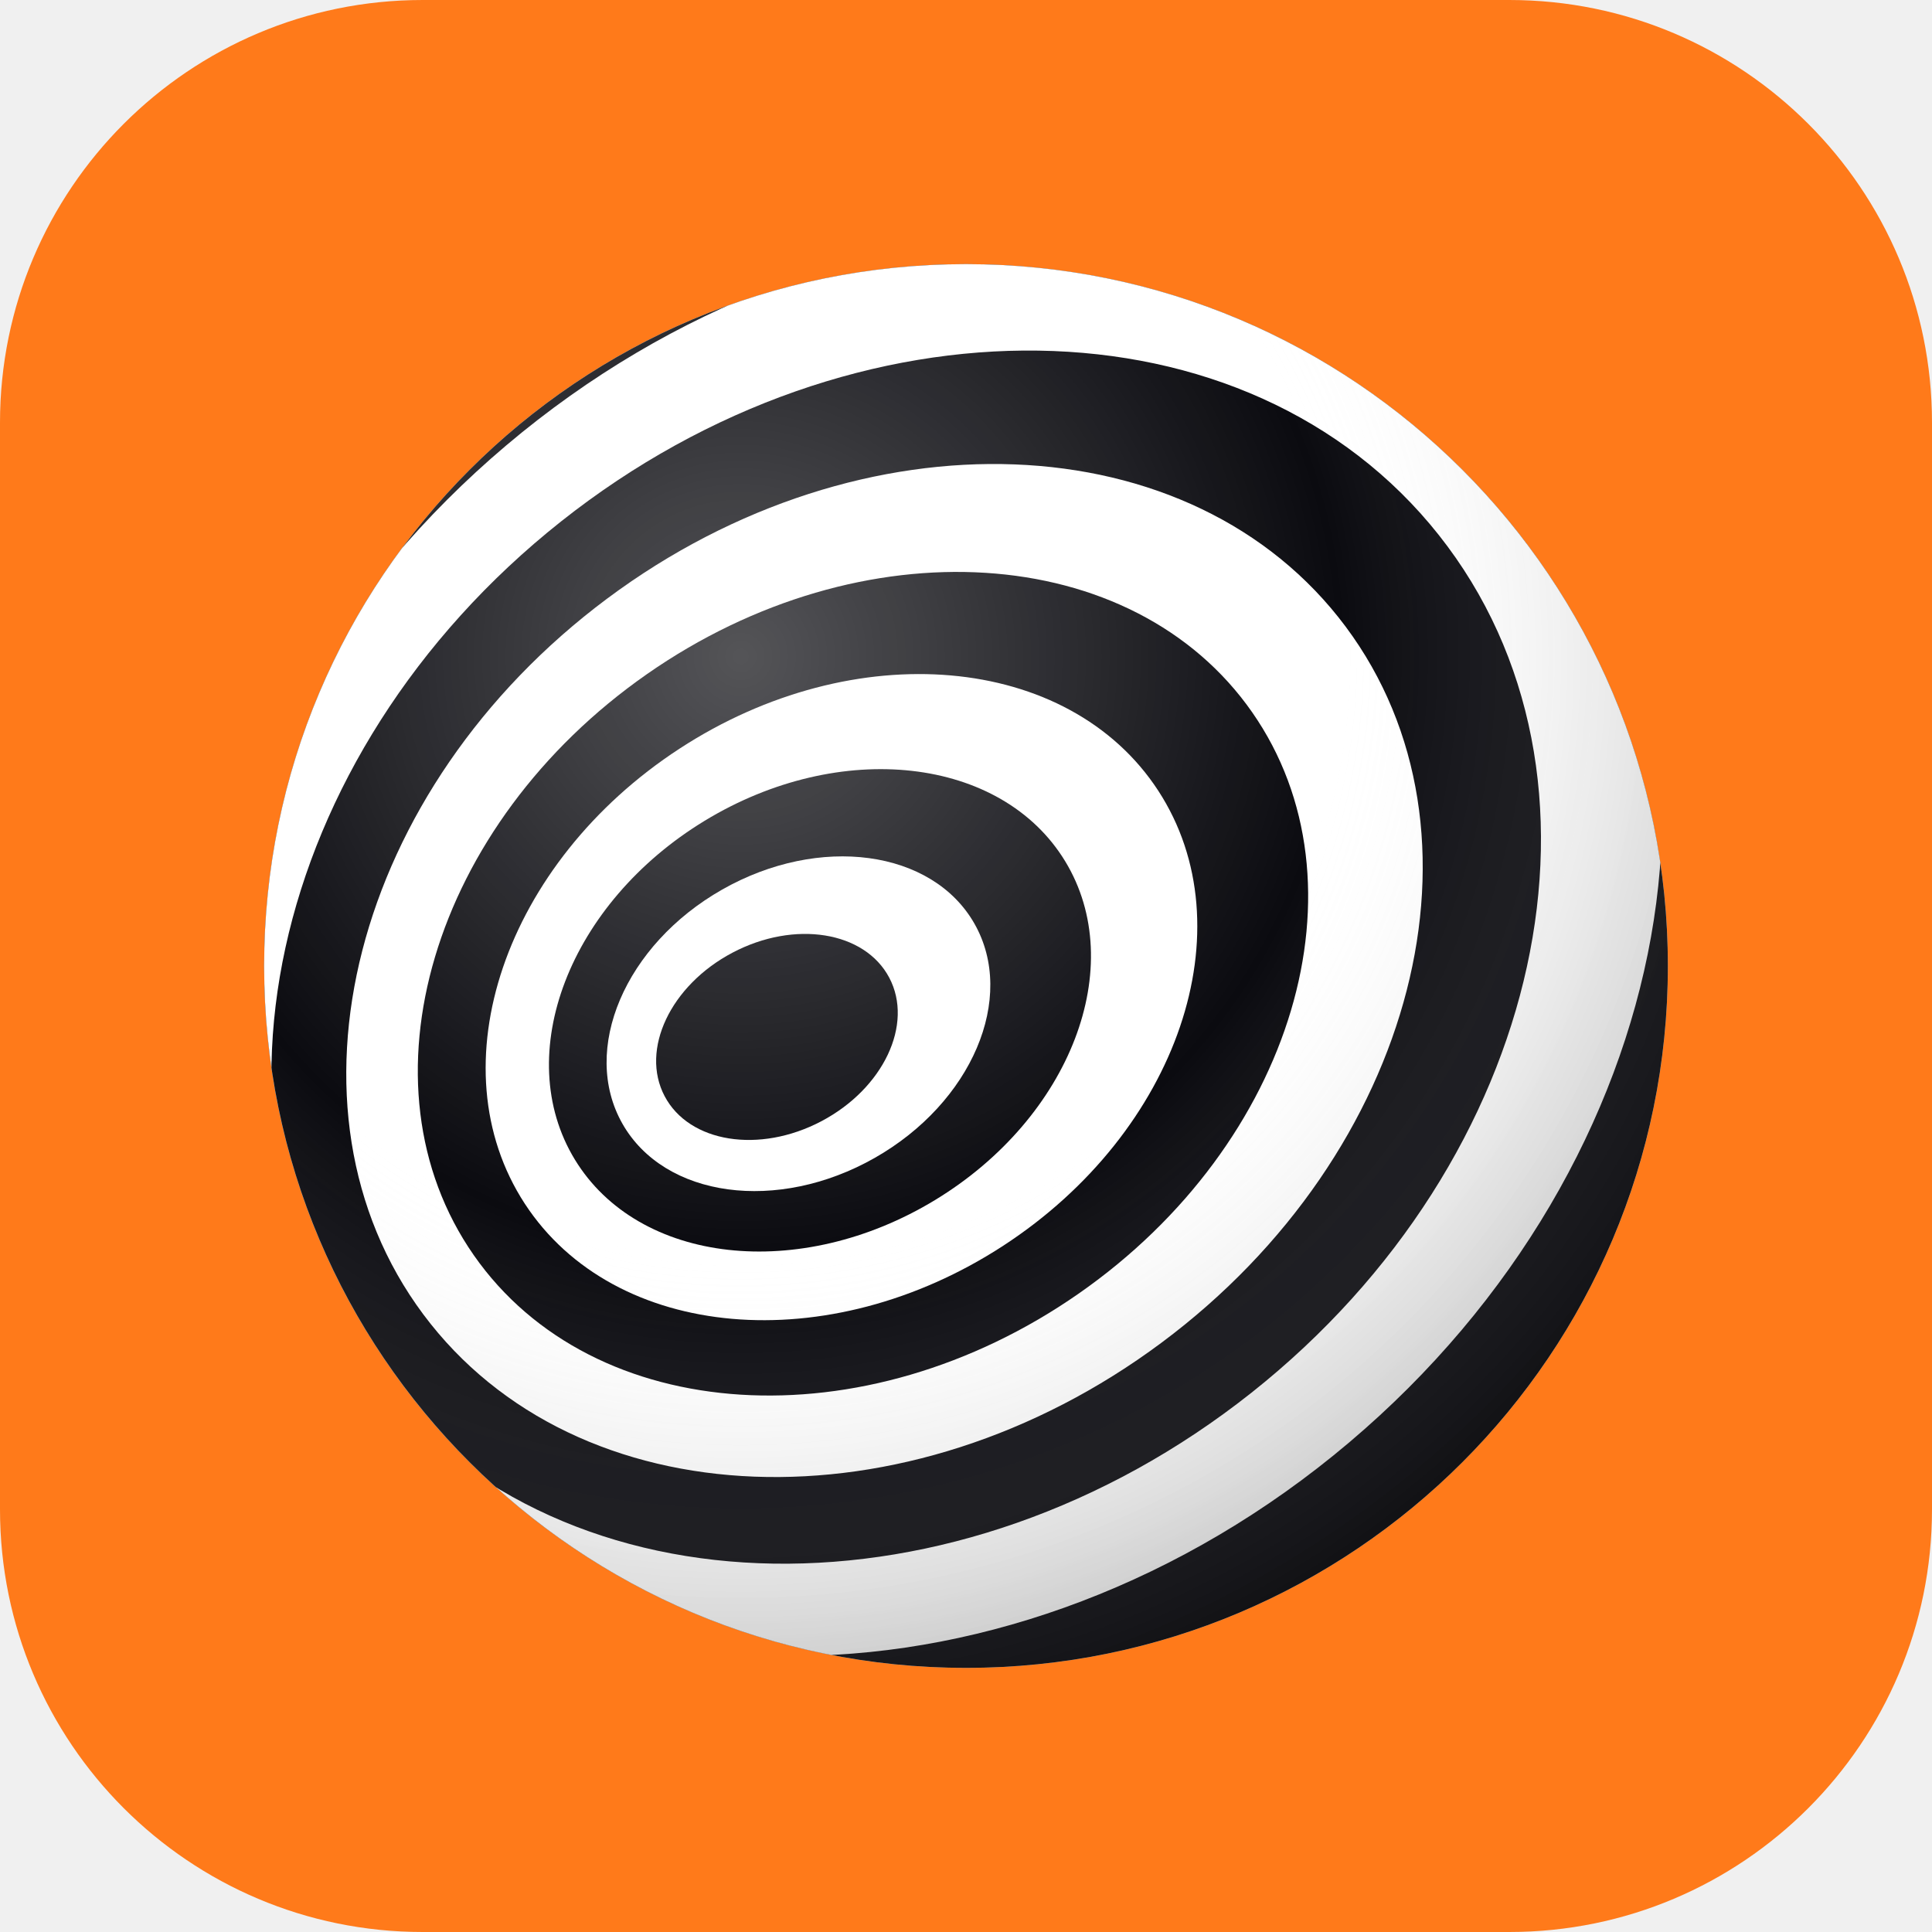
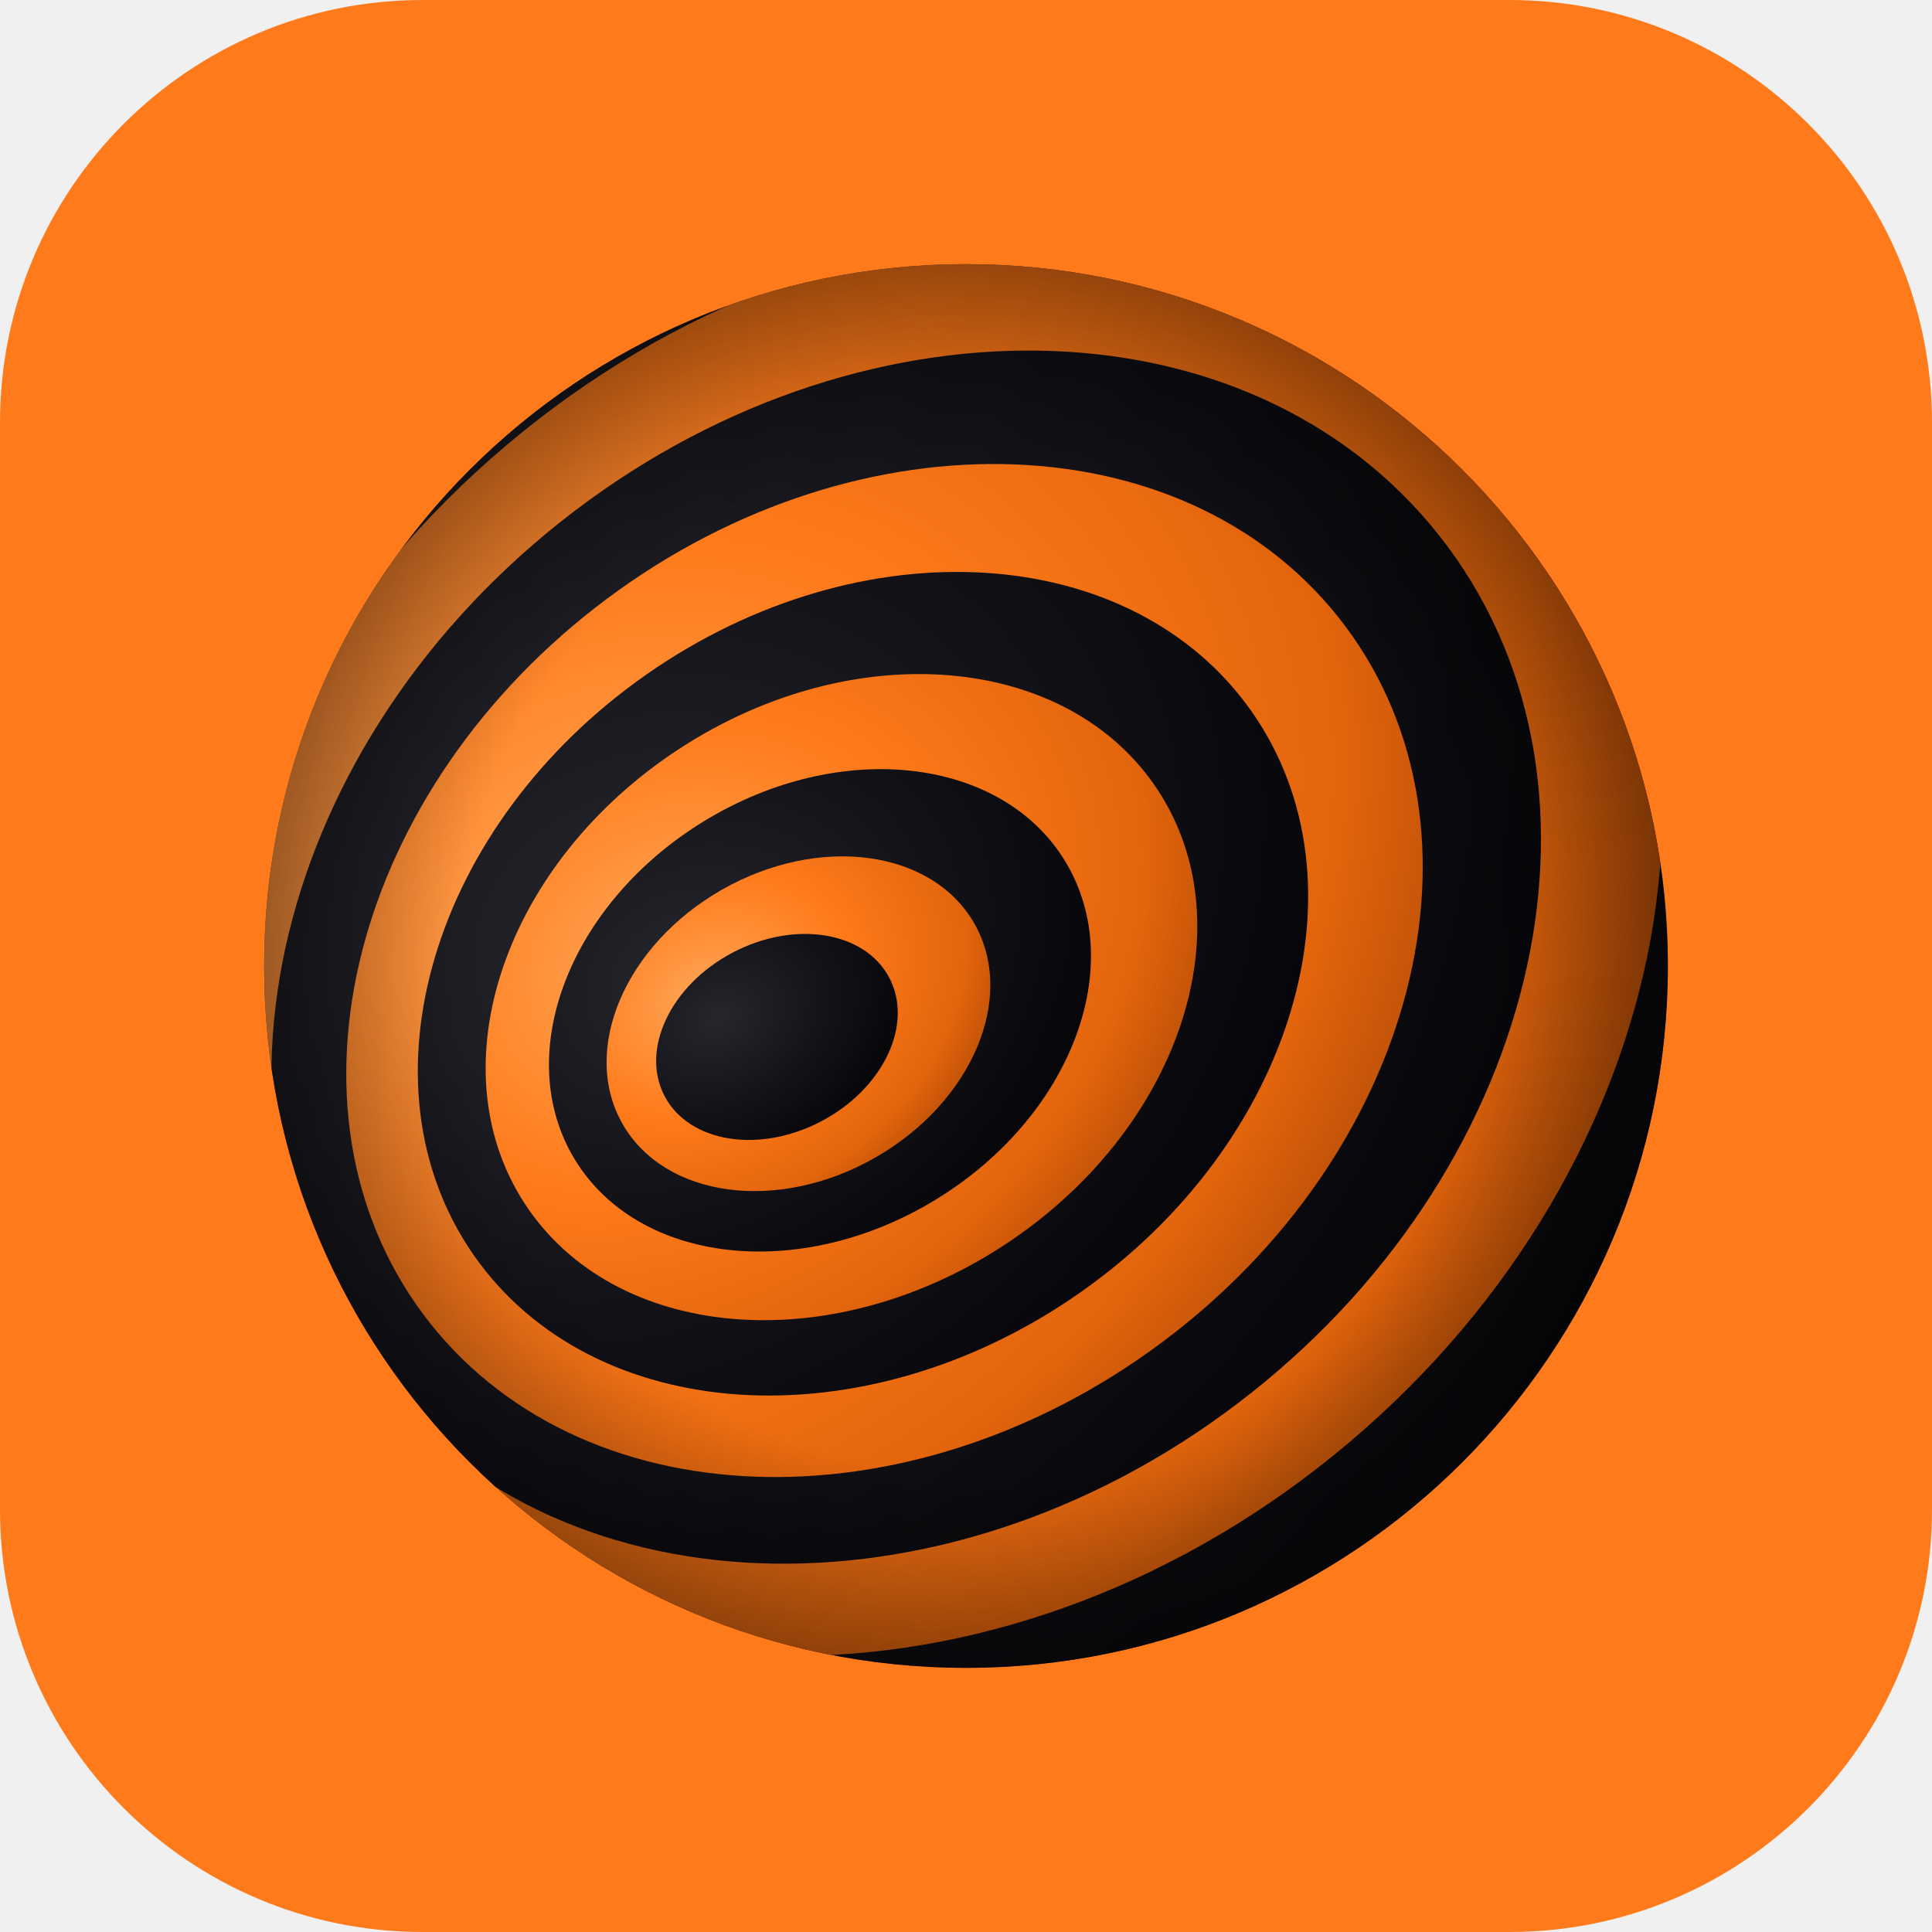
<svg xmlns="http://www.w3.org/2000/svg" width="1024" height="1024" viewBox="0 0 1024 1024">
  <rect width="1024" height="1024" rx="224" fill="#ff7a1a" />
  <defs>
    <clipPath id="ball">
      <circle cx="512" cy="512" r="372" />
    </clipPath>
-     <radialGradient id="shade" cx="34%" cy="28%" r="82%">
-       <stop offset="0%" stop-color="#ffffff" stop-opacity=".30" />
-       <stop offset="52%" stop-color="#ffffff" stop-opacity="0" />
-       <stop offset="100%" stop-color="#000000" stop-opacity=".34" />
+     <radialGradient id="orb" cx="33%" cy="27%" r="84%">
+       <stop offset="0%" stop-color="#ffa657" />
+       <stop offset="44%" stop-color="#ff7a1a" />
+       <stop offset="82%" stop-color="#e2640c" />
+       <stop offset="100%" stop-color="#b44c07" />
+     </radialGradient>
+     <radialGradient id="band" cx="33%" cy="27%" r="84%">
+       <stop offset="0%" stop-color="#26262d" />
+       <stop offset="0%" stop-color="#26262d" />
+       <stop offset="55%" stop-color="#121218" />
+       <stop offset="100%" stop-color="#050508" />
+     </radialGradient>
+     <radialGradient id="rimshade" cx="50%" cy="50%" r="50%">
+       <stop offset="72%" stop-color="#000000" stop-opacity="0" />
+       <stop offset="100%" stop-color="#000000" stop-opacity=".38" />
    </radialGradient>
  </defs>
  <g clip-path="url(#ball)">
-     <circle cx="512" cy="512" r="372" fill="#ffffff" />
-     <ellipse cx="503.1" cy="493.3" rx="476.2" ry="400.0" transform="rotate(-42.0 503.1 493.3)" fill="#0b0b10" />
-     <ellipse cx="491.7" cy="500.3" rx="417.4" ry="346.0" transform="rotate(-40.2 491.7 500.3)" fill="#ffffff" />
-     <ellipse cx="480.3" cy="507.3" rx="360.2" ry="294.6" transform="rotate(-38.4 480.3 507.3)" fill="#0b0b10" />
-     <ellipse cx="468.8" cy="514.4" rx="304.9" ry="245.9" transform="rotate(-36.7 468.8 514.4)" fill="#ffffff" />
-     <ellipse cx="457.4" cy="521.4" rx="251.5" ry="200.1" transform="rotate(-34.9 457.4 521.4)" fill="#0b0b10" />
-     <ellipse cx="446.0" cy="528.5" rx="200.4" ry="157.2" transform="rotate(-33.1 446.0 528.5)" fill="#ffffff" />
-     <ellipse cx="434.6" cy="535.5" rx="152.1" ry="117.6" transform="rotate(-31.3 434.6 535.5)" fill="#0b0b10" />
-     <ellipse cx="423.2" cy="542.6" rx="107.3" ry="81.8" transform="rotate(-29.6 423.2 542.6)" fill="#ffffff" />
-     <ellipse cx="411.8" cy="549.6" rx="67.3" ry="50.5" transform="rotate(-27.8 411.8 549.6)" fill="#0b0b10" />
-     <circle cx="512" cy="512" r="372" fill="url(#shade)" />
+     <circle cx="512" cy="512" r="372" fill="url(#orb)" />
+     <ellipse cx="503.1" cy="493.3" rx="476.2" ry="400.0" transform="rotate(-42.0 503.1 493.3)" fill="url(#band)" />
+     <ellipse cx="491.7" cy="500.3" rx="417.4" ry="346.0" transform="rotate(-40.2 491.7 500.3)" fill="url(#orb)" />
+     <ellipse cx="480.3" cy="507.3" rx="360.2" ry="294.6" transform="rotate(-38.4 480.3 507.3)" fill="url(#band)" />
+     <ellipse cx="468.8" cy="514.4" rx="304.9" ry="245.9" transform="rotate(-36.7 468.8 514.4)" fill="url(#orb)" />
+     <ellipse cx="457.4" cy="521.4" rx="251.5" ry="200.1" transform="rotate(-34.9 457.4 521.4)" fill="url(#band)" />
+     <ellipse cx="446.0" cy="528.5" rx="200.4" ry="157.2" transform="rotate(-33.1 446.0 528.5)" fill="url(#orb)" />
+     <ellipse cx="434.6" cy="535.5" rx="152.1" ry="117.6" transform="rotate(-31.3 434.6 535.5)" fill="url(#band)" />
+     <ellipse cx="423.2" cy="542.6" rx="107.3" ry="81.8" transform="rotate(-29.6 423.2 542.6)" fill="url(#orb)" />
+     <ellipse cx="411.8" cy="549.6" rx="67.3" ry="50.5" transform="rotate(-27.8 411.8 549.6)" fill="url(#band)" />
+     <circle cx="512" cy="512" r="372" fill="url(#rimshade)" />
  </g>
</svg>
